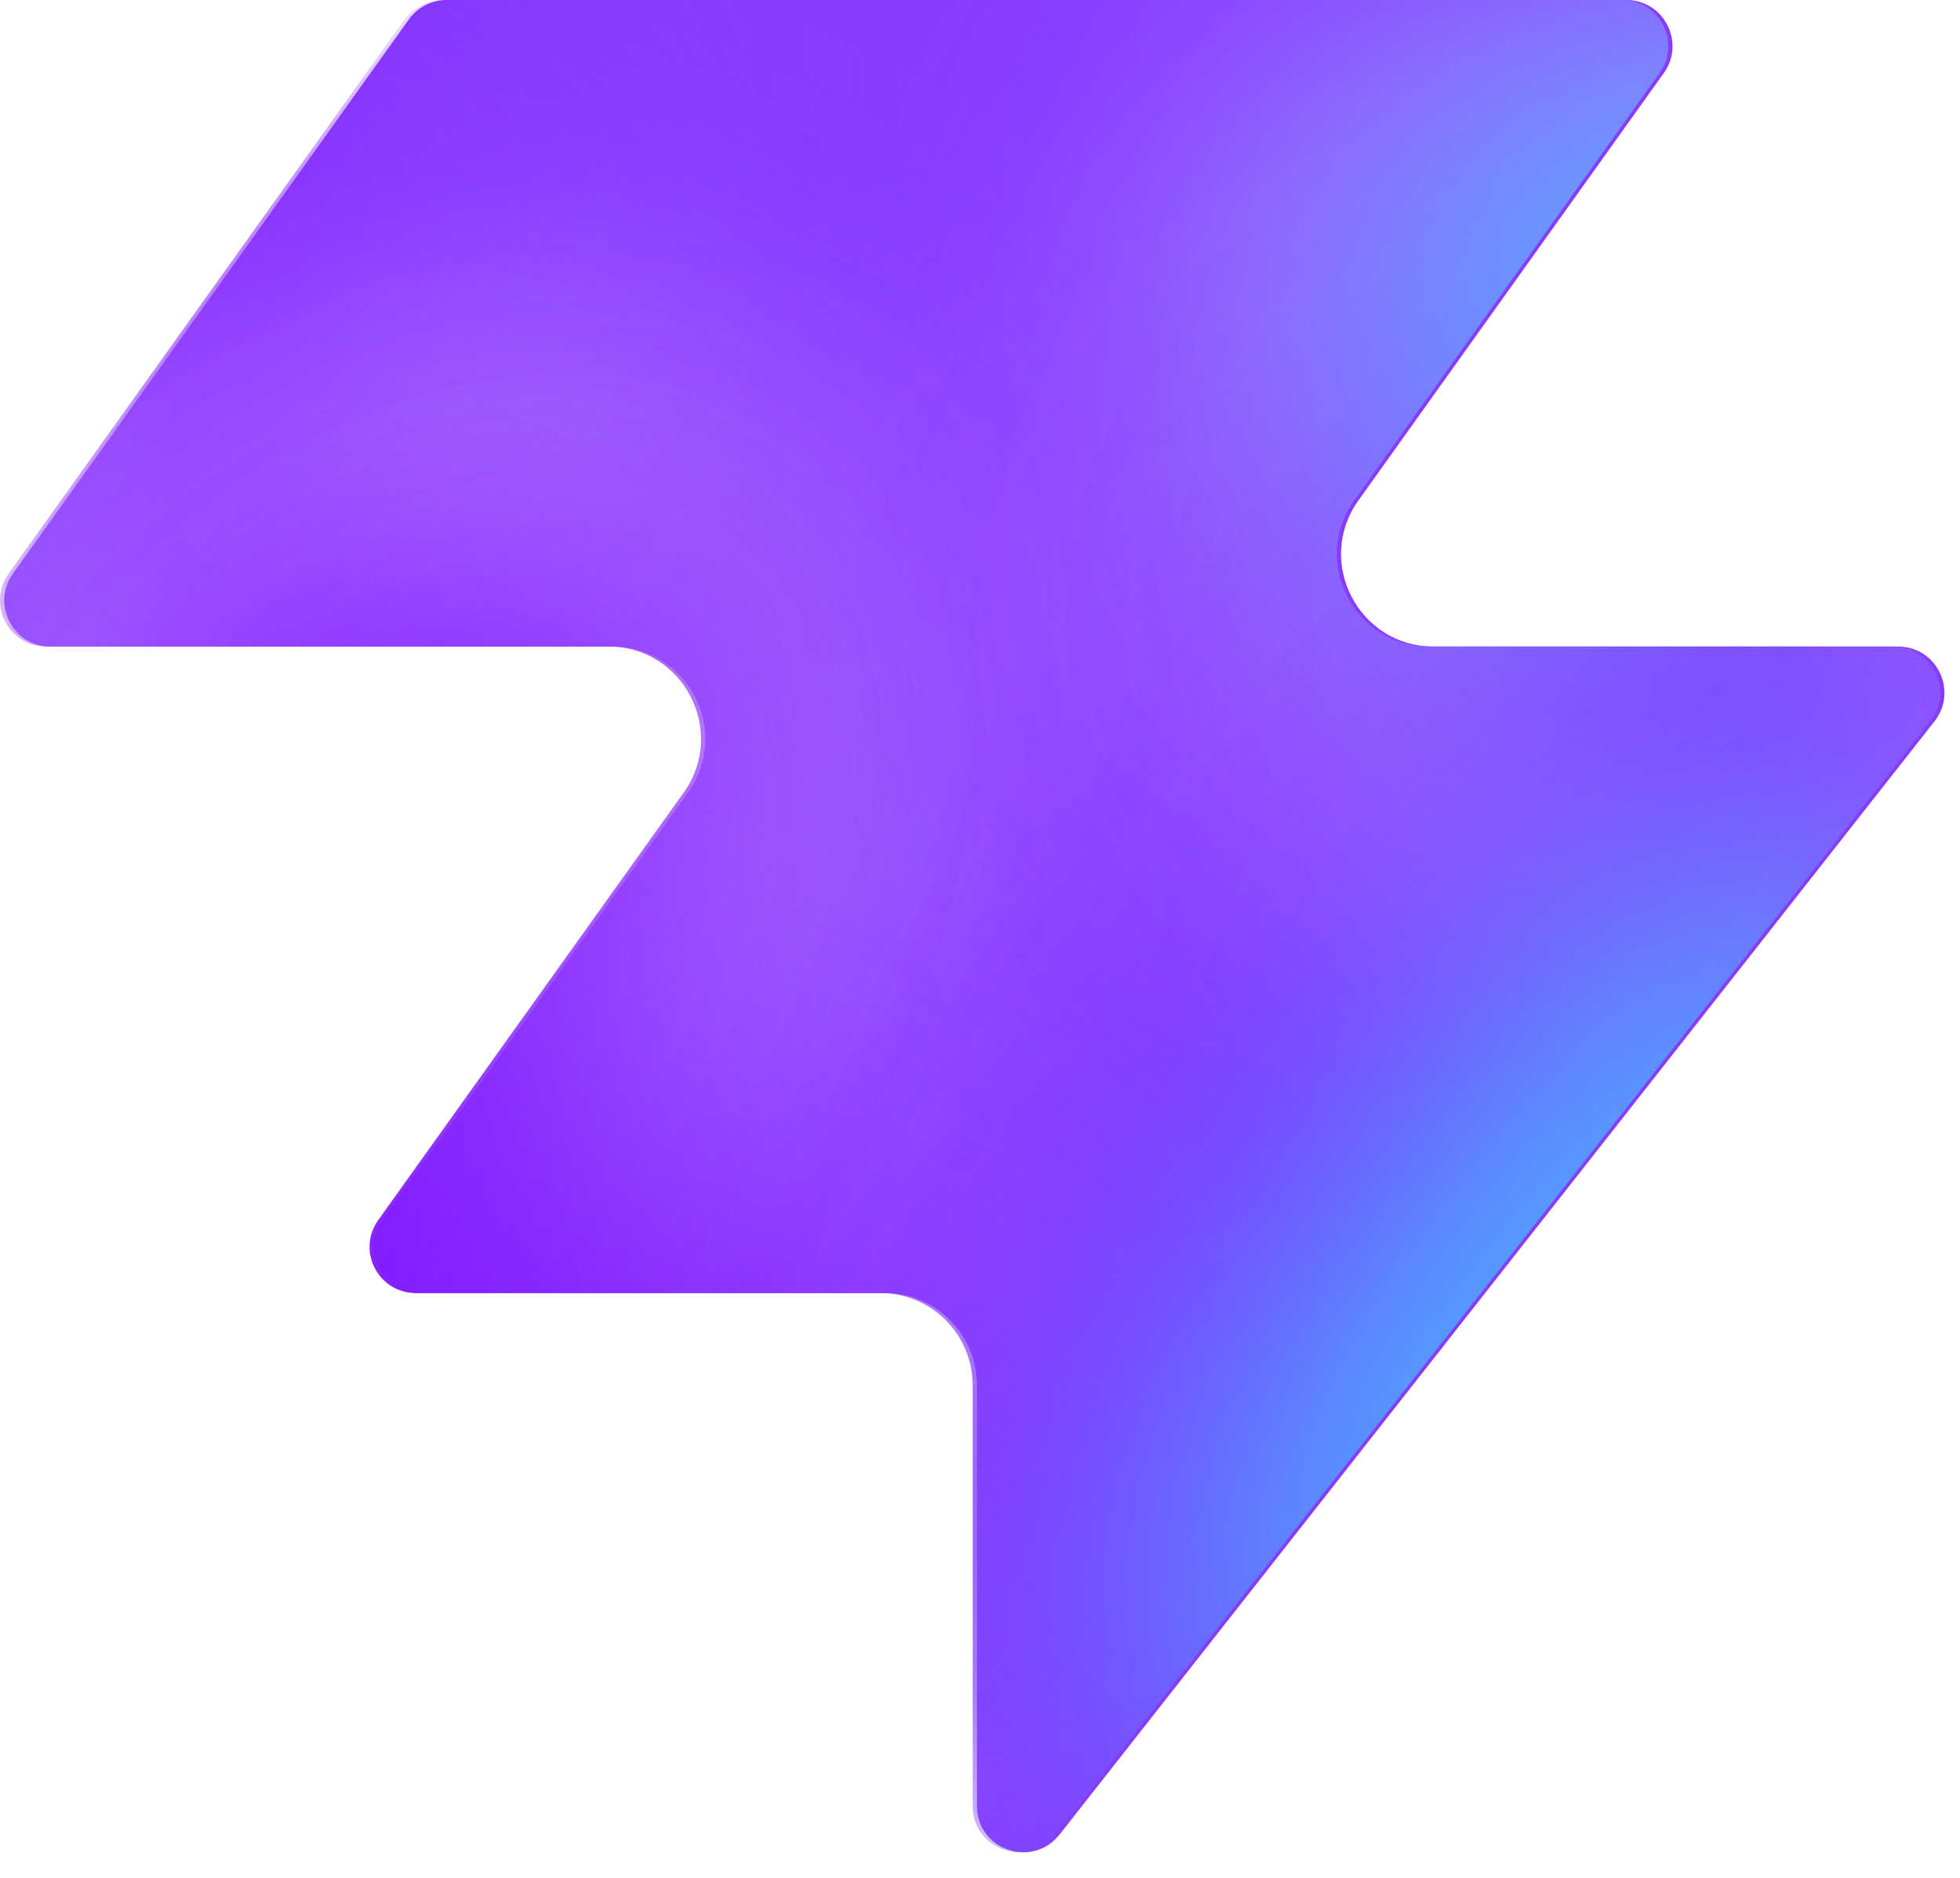
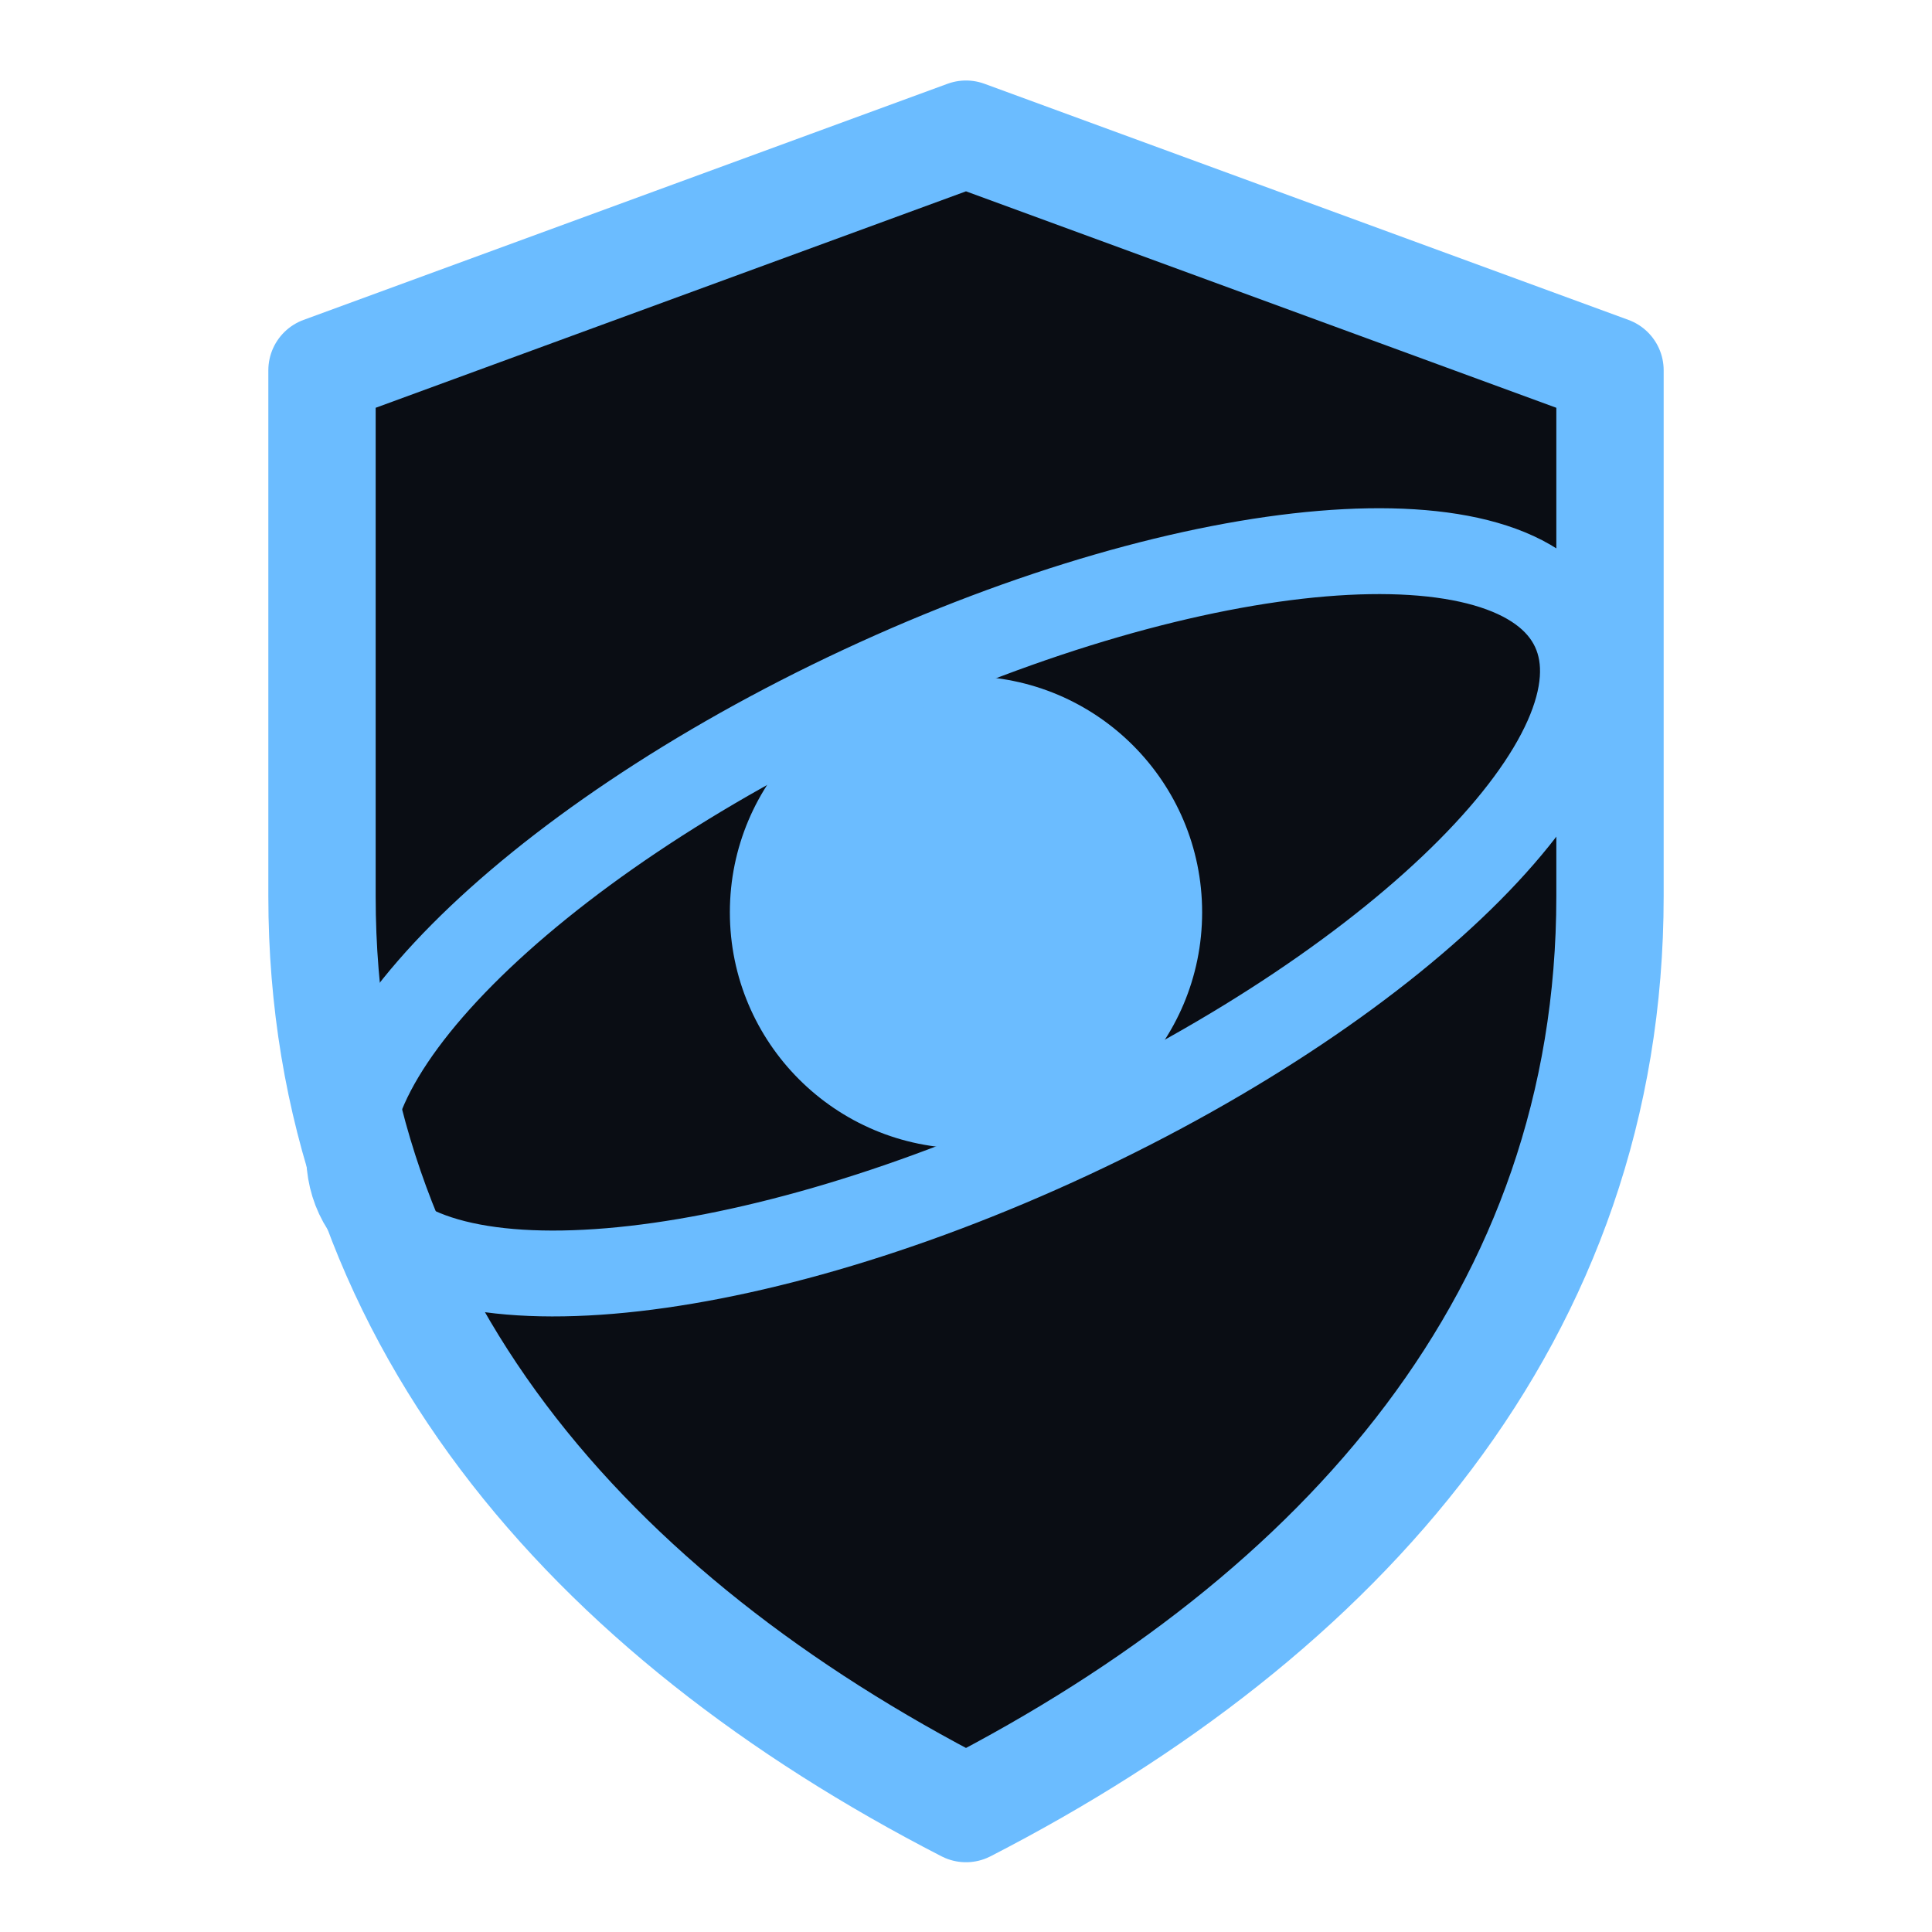
- <svg xmlns="http://www.w3.org/2000/svg" width="48" height="46" fill="none" viewBox="0 0 48 46">
-   <path fill="#863bff" d="M25.946 44.938c-.664.845-2.021.375-2.021-.698V33.937a2.26 2.26 0 0 0-2.262-2.262H10.287c-.92 0-1.456-1.04-.92-1.788l7.48-10.471c1.07-1.497 0-3.578-1.842-3.578H1.237c-.92 0-1.456-1.04-.92-1.788L10.013.474c.214-.297.556-.474.92-.474h28.894c.92 0 1.456 1.04.92 1.788l-7.48 10.471c-1.07 1.498 0 3.579 1.842 3.579h11.377c.943 0 1.473 1.088.89 1.83L25.947 44.94z" style="fill:#863bff;fill:color(display-p3 .525 .23 1);fill-opacity:1" />
-   <mask id="a" width="48" height="46" x="0" y="0" maskUnits="userSpaceOnUse" style="mask-type:alpha">
-     <path fill="#000" d="M25.842 44.938c-.664.844-2.021.375-2.021-.698V33.937a2.26 2.26 0 0 0-2.262-2.262H10.183c-.92 0-1.456-1.04-.92-1.788l7.48-10.471c1.07-1.498 0-3.579-1.842-3.579H1.133c-.92 0-1.456-1.04-.92-1.787L9.91.473c.214-.297.556-.474.92-.474h28.894c.92 0 1.456 1.04.92 1.788l-7.48 10.471c-1.07 1.498 0 3.578 1.842 3.578h11.377c.943 0 1.473 1.088.89 1.832L25.843 44.94z" style="fill:#000;fill-opacity:1" />
-   </mask>
-   <g mask="url(#a)">
-     <g filter="url(#b)">
-       <ellipse cx="5.508" cy="14.704" fill="#ede6ff" rx="5.508" ry="14.704" style="fill:#ede6ff;fill:color(display-p3 .927 .903 1);fill-opacity:1" transform="matrix(.00324 1 1 -.00324 -4.47 31.516)" />
-     </g>
-     <g filter="url(#c)">
-       <ellipse cx="10.399" cy="29.851" fill="#ede6ff" rx="10.399" ry="29.851" style="fill:#ede6ff;fill:color(display-p3 .927 .903 1);fill-opacity:1" transform="matrix(.00324 1 1 -.00324 -39.328 7.883)" />
-     </g>
-     <g filter="url(#d)">
-       <ellipse cx="5.508" cy="30.487" fill="#7e14ff" rx="5.508" ry="30.487" style="fill:#7e14ff;fill:color(display-p3 .492 .077 1);fill-opacity:1" transform="rotate(89.814 -25.913 -14.639)scale(1 -1)" />
-     </g>
-     <g filter="url(#e)">
-       <ellipse cx="5.508" cy="30.599" fill="#7e14ff" rx="5.508" ry="30.599" style="fill:#7e14ff;fill:color(display-p3 .492 .077 1);fill-opacity:1" transform="rotate(89.814 -32.644 -3.334)scale(1 -1)" />
-     </g>
-     <g filter="url(#f)">
-       <ellipse cx="5.508" cy="30.599" fill="#7e14ff" rx="5.508" ry="30.599" style="fill:#7e14ff;fill:color(display-p3 .492 .077 1);fill-opacity:1" transform="matrix(.00324 1 1 -.00324 -34.34 30.47)" />
-     </g>
-     <g filter="url(#g)">
-       <ellipse cx="14.072" cy="22.078" fill="#ede6ff" rx="14.072" ry="22.078" style="fill:#ede6ff;fill:color(display-p3 .927 .903 1);fill-opacity:1" transform="rotate(93.35 24.506 48.493)scale(-1 1)" />
-     </g>
-     <g filter="url(#h)">
-       <ellipse cx="3.47" cy="21.501" fill="#7e14ff" rx="3.47" ry="21.501" style="fill:#7e14ff;fill:color(display-p3 .492 .077 1);fill-opacity:1" transform="rotate(89.009 28.708 47.59)scale(-1 1)" />
-     </g>
-     <g filter="url(#i)">
-       <ellipse cx="3.47" cy="21.501" fill="#7e14ff" rx="3.47" ry="21.501" style="fill:#7e14ff;fill:color(display-p3 .492 .077 1);fill-opacity:1" transform="rotate(89.009 28.708 47.59)scale(-1 1)" />
-     </g>
-     <g filter="url(#j)">
-       <ellipse cx=".387" cy="8.972" fill="#7e14ff" rx="4.407" ry="29.108" style="fill:#7e14ff;fill:color(display-p3 .492 .077 1);fill-opacity:1" transform="rotate(39.51 .387 8.972)" />
-     </g>
-     <g filter="url(#k)">
-       <ellipse cx="47.523" cy="-6.092" fill="#7e14ff" rx="4.407" ry="29.108" style="fill:#7e14ff;fill:color(display-p3 .492 .077 1);fill-opacity:1" transform="rotate(37.892 47.523 -6.092)" />
-     </g>
-     <g filter="url(#l)">
-       <ellipse cx="41.412" cy="6.333" fill="#47bfff" rx="5.971" ry="9.665" style="fill:#47bfff;fill:color(display-p3 .28 .748 1);fill-opacity:1" transform="rotate(37.892 41.412 6.333)" />
-     </g>
-     <g filter="url(#m)">
-       <ellipse cx="-1.879" cy="38.332" fill="#7e14ff" rx="4.407" ry="29.108" style="fill:#7e14ff;fill:color(display-p3 .492 .077 1);fill-opacity:1" transform="rotate(37.892 -1.88 38.332)" />
-     </g>
-     <g filter="url(#n)">
-       <ellipse cx="-1.879" cy="38.332" fill="#7e14ff" rx="4.407" ry="29.108" style="fill:#7e14ff;fill:color(display-p3 .492 .077 1);fill-opacity:1" transform="rotate(37.892 -1.88 38.332)" />
-     </g>
-     <g filter="url(#o)">
-       <ellipse cx="35.651" cy="29.907" fill="#7e14ff" rx="4.407" ry="29.108" style="fill:#7e14ff;fill:color(display-p3 .492 .077 1);fill-opacity:1" transform="rotate(37.892 35.651 29.907)" />
-     </g>
-     <g filter="url(#p)">
-       <ellipse cx="38.418" cy="32.4" fill="#47bfff" rx="5.971" ry="15.297" style="fill:#47bfff;fill:color(display-p3 .28 .748 1);fill-opacity:1" transform="rotate(37.892 38.418 32.4)" />
-     </g>
-   </g>
-   <defs>
-     <filter id="b" width="60.045" height="41.654" x="-19.77" y="16.149" color-interpolation-filters="sRGB" filterUnits="userSpaceOnUse">
-       <feFlood flood-opacity="0" result="BackgroundImageFix" />
-       <feBlend in="SourceGraphic" in2="BackgroundImageFix" result="shape" />
-       <feGaussianBlur result="effect1_foregroundBlur_2002_17158" stdDeviation="7.659" />
-     </filter>
-     <filter id="c" width="90.34" height="51.437" x="-54.613" y="-7.533" color-interpolation-filters="sRGB" filterUnits="userSpaceOnUse">
-       <feFlood flood-opacity="0" result="BackgroundImageFix" />
-       <feBlend in="SourceGraphic" in2="BackgroundImageFix" result="shape" />
-       <feGaussianBlur result="effect1_foregroundBlur_2002_17158" stdDeviation="7.659" />
-     </filter>
-     <filter id="d" width="79.355" height="29.4" x="-49.64" y="2.03" color-interpolation-filters="sRGB" filterUnits="userSpaceOnUse">
-       <feFlood flood-opacity="0" result="BackgroundImageFix" />
-       <feBlend in="SourceGraphic" in2="BackgroundImageFix" result="shape" />
-       <feGaussianBlur result="effect1_foregroundBlur_2002_17158" stdDeviation="4.596" />
-     </filter>
-     <filter id="e" width="79.579" height="29.4" x="-45.045" y="20.029" color-interpolation-filters="sRGB" filterUnits="userSpaceOnUse">
-       <feFlood flood-opacity="0" result="BackgroundImageFix" />
-       <feBlend in="SourceGraphic" in2="BackgroundImageFix" result="shape" />
-       <feGaussianBlur result="effect1_foregroundBlur_2002_17158" stdDeviation="4.596" />
-     </filter>
-     <filter id="f" width="79.579" height="29.4" x="-43.513" y="21.178" color-interpolation-filters="sRGB" filterUnits="userSpaceOnUse">
-       <feFlood flood-opacity="0" result="BackgroundImageFix" />
-       <feBlend in="SourceGraphic" in2="BackgroundImageFix" result="shape" />
-       <feGaussianBlur result="effect1_foregroundBlur_2002_17158" stdDeviation="4.596" />
-     </filter>
-     <filter id="g" width="74.749" height="58.852" x="15.756" y="-17.901" color-interpolation-filters="sRGB" filterUnits="userSpaceOnUse">
-       <feFlood flood-opacity="0" result="BackgroundImageFix" />
-       <feBlend in="SourceGraphic" in2="BackgroundImageFix" result="shape" />
-       <feGaussianBlur result="effect1_foregroundBlur_2002_17158" stdDeviation="7.659" />
-     </filter>
-     <filter id="h" width="61.377" height="25.362" x="23.548" y="2.284" color-interpolation-filters="sRGB" filterUnits="userSpaceOnUse">
-       <feFlood flood-opacity="0" result="BackgroundImageFix" />
-       <feBlend in="SourceGraphic" in2="BackgroundImageFix" result="shape" />
-       <feGaussianBlur result="effect1_foregroundBlur_2002_17158" stdDeviation="4.596" />
-     </filter>
-     <filter id="i" width="61.377" height="25.362" x="23.548" y="2.284" color-interpolation-filters="sRGB" filterUnits="userSpaceOnUse">
-       <feFlood flood-opacity="0" result="BackgroundImageFix" />
-       <feBlend in="SourceGraphic" in2="BackgroundImageFix" result="shape" />
-       <feGaussianBlur result="effect1_foregroundBlur_2002_17158" stdDeviation="4.596" />
-     </filter>
-     <filter id="j" width="56.045" height="63.649" x="-27.636" y="-22.853" color-interpolation-filters="sRGB" filterUnits="userSpaceOnUse">
-       <feFlood flood-opacity="0" result="BackgroundImageFix" />
-       <feBlend in="SourceGraphic" in2="BackgroundImageFix" result="shape" />
-       <feGaussianBlur result="effect1_foregroundBlur_2002_17158" stdDeviation="4.596" />
-     </filter>
-     <filter id="k" width="54.814" height="64.646" x="20.116" y="-38.415" color-interpolation-filters="sRGB" filterUnits="userSpaceOnUse">
-       <feFlood flood-opacity="0" result="BackgroundImageFix" />
-       <feBlend in="SourceGraphic" in2="BackgroundImageFix" result="shape" />
-       <feGaussianBlur result="effect1_foregroundBlur_2002_17158" stdDeviation="4.596" />
-     </filter>
-     <filter id="l" width="33.541" height="35.313" x="24.641" y="-11.323" color-interpolation-filters="sRGB" filterUnits="userSpaceOnUse">
-       <feFlood flood-opacity="0" result="BackgroundImageFix" />
-       <feBlend in="SourceGraphic" in2="BackgroundImageFix" result="shape" />
-       <feGaussianBlur result="effect1_foregroundBlur_2002_17158" stdDeviation="4.596" />
-     </filter>
-     <filter id="m" width="54.814" height="64.646" x="-29.286" y="6.009" color-interpolation-filters="sRGB" filterUnits="userSpaceOnUse">
-       <feFlood flood-opacity="0" result="BackgroundImageFix" />
-       <feBlend in="SourceGraphic" in2="BackgroundImageFix" result="shape" />
-       <feGaussianBlur result="effect1_foregroundBlur_2002_17158" stdDeviation="4.596" />
-     </filter>
-     <filter id="n" width="54.814" height="64.646" x="-29.286" y="6.009" color-interpolation-filters="sRGB" filterUnits="userSpaceOnUse">
-       <feFlood flood-opacity="0" result="BackgroundImageFix" />
-       <feBlend in="SourceGraphic" in2="BackgroundImageFix" result="shape" />
-       <feGaussianBlur result="effect1_foregroundBlur_2002_17158" stdDeviation="4.596" />
-     </filter>
-     <filter id="o" width="54.814" height="64.646" x="8.244" y="-2.416" color-interpolation-filters="sRGB" filterUnits="userSpaceOnUse">
-       <feFlood flood-opacity="0" result="BackgroundImageFix" />
-       <feBlend in="SourceGraphic" in2="BackgroundImageFix" result="shape" />
-       <feGaussianBlur result="effect1_foregroundBlur_2002_17158" stdDeviation="4.596" />
-     </filter>
-     <filter id="p" width="39.409" height="43.623" x="18.713" y="10.588" color-interpolation-filters="sRGB" filterUnits="userSpaceOnUse">
-       <feFlood flood-opacity="0" result="BackgroundImageFix" />
-       <feBlend in="SourceGraphic" in2="BackgroundImageFix" result="shape" />
-       <feGaussianBlur result="effect1_foregroundBlur_2002_17158" stdDeviation="4.596" />
-     </filter>
-   </defs>
+ <svg xmlns="http://www.w3.org/2000/svg" width="36" height="36" fill="none" viewBox="0 0 36 36">
+   <path d="M18 2.5l12 4.4v9.8c0 7.8-5 13.4-12 17-7-3.6-12-9.2-12-17V6.9l12-4.4z" fill="#0a0d14" stroke="#6bbcff" stroke-width="2" stroke-linejoin="round" />
+   <circle cx="18" cy="17" r="4.4" fill="#6bbcff" />
+   <ellipse cx="18" cy="17" rx="12.5" ry="4.6" stroke="#6bbcff" stroke-width="1.6" transform="rotate(-25 18 17)" />
</svg>
